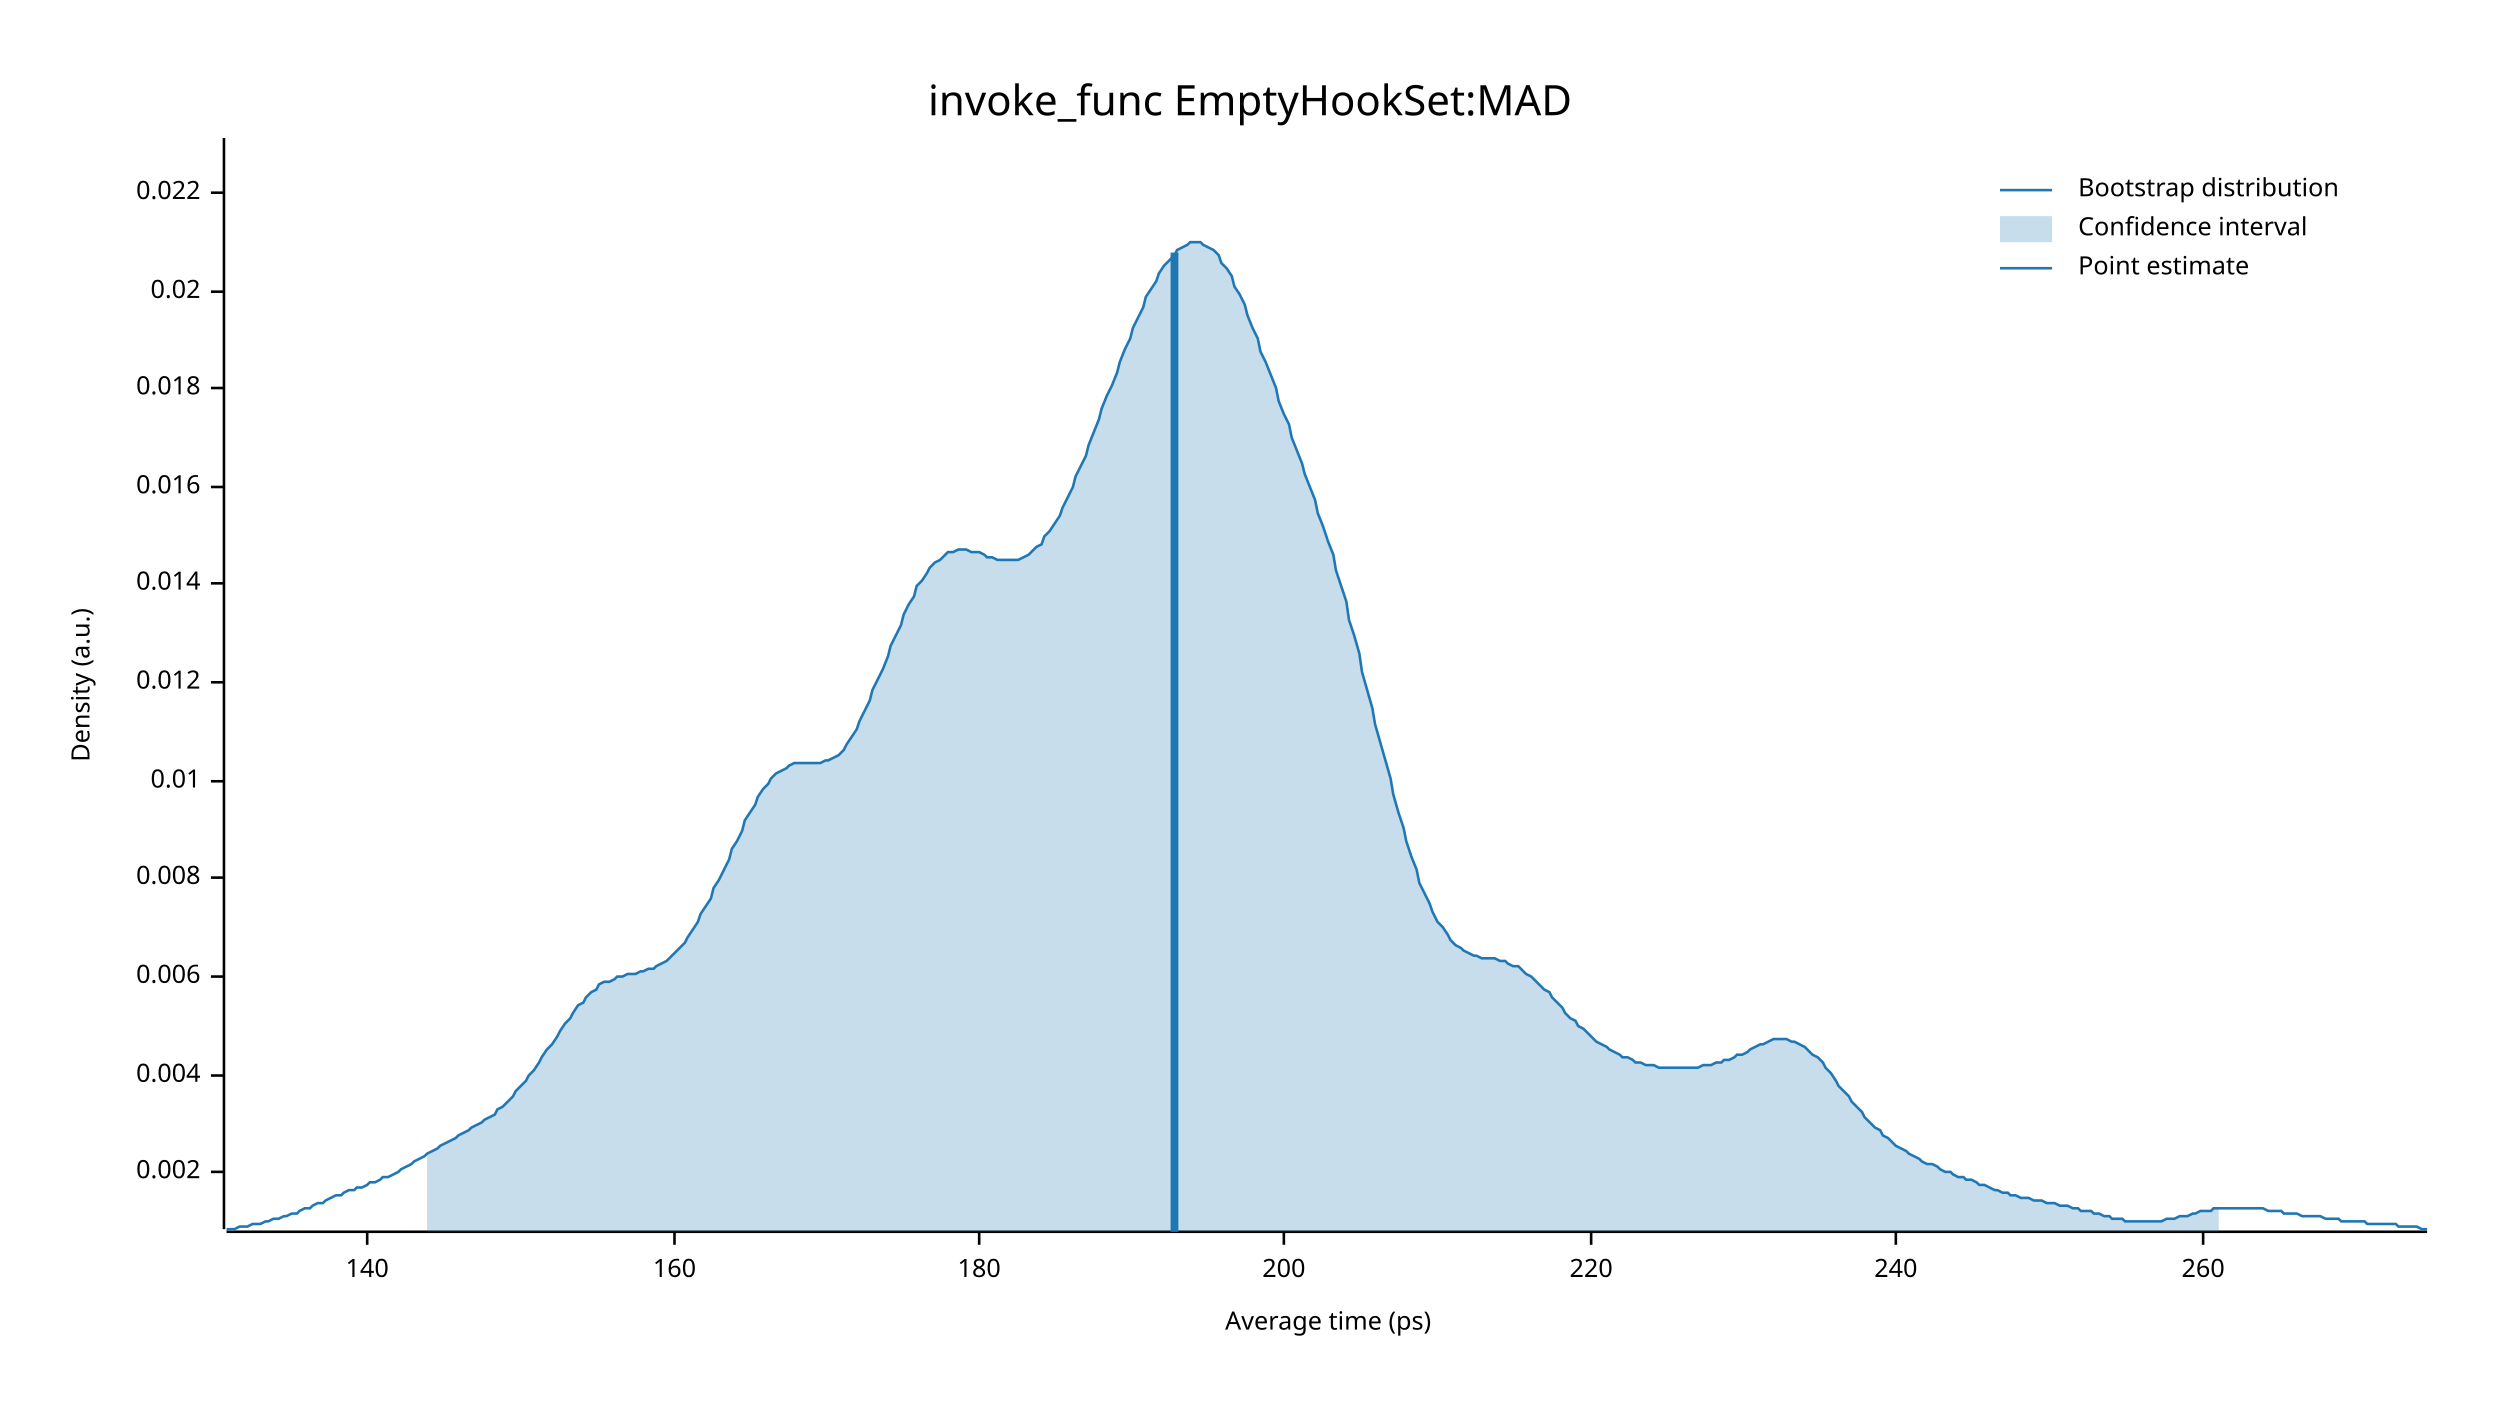
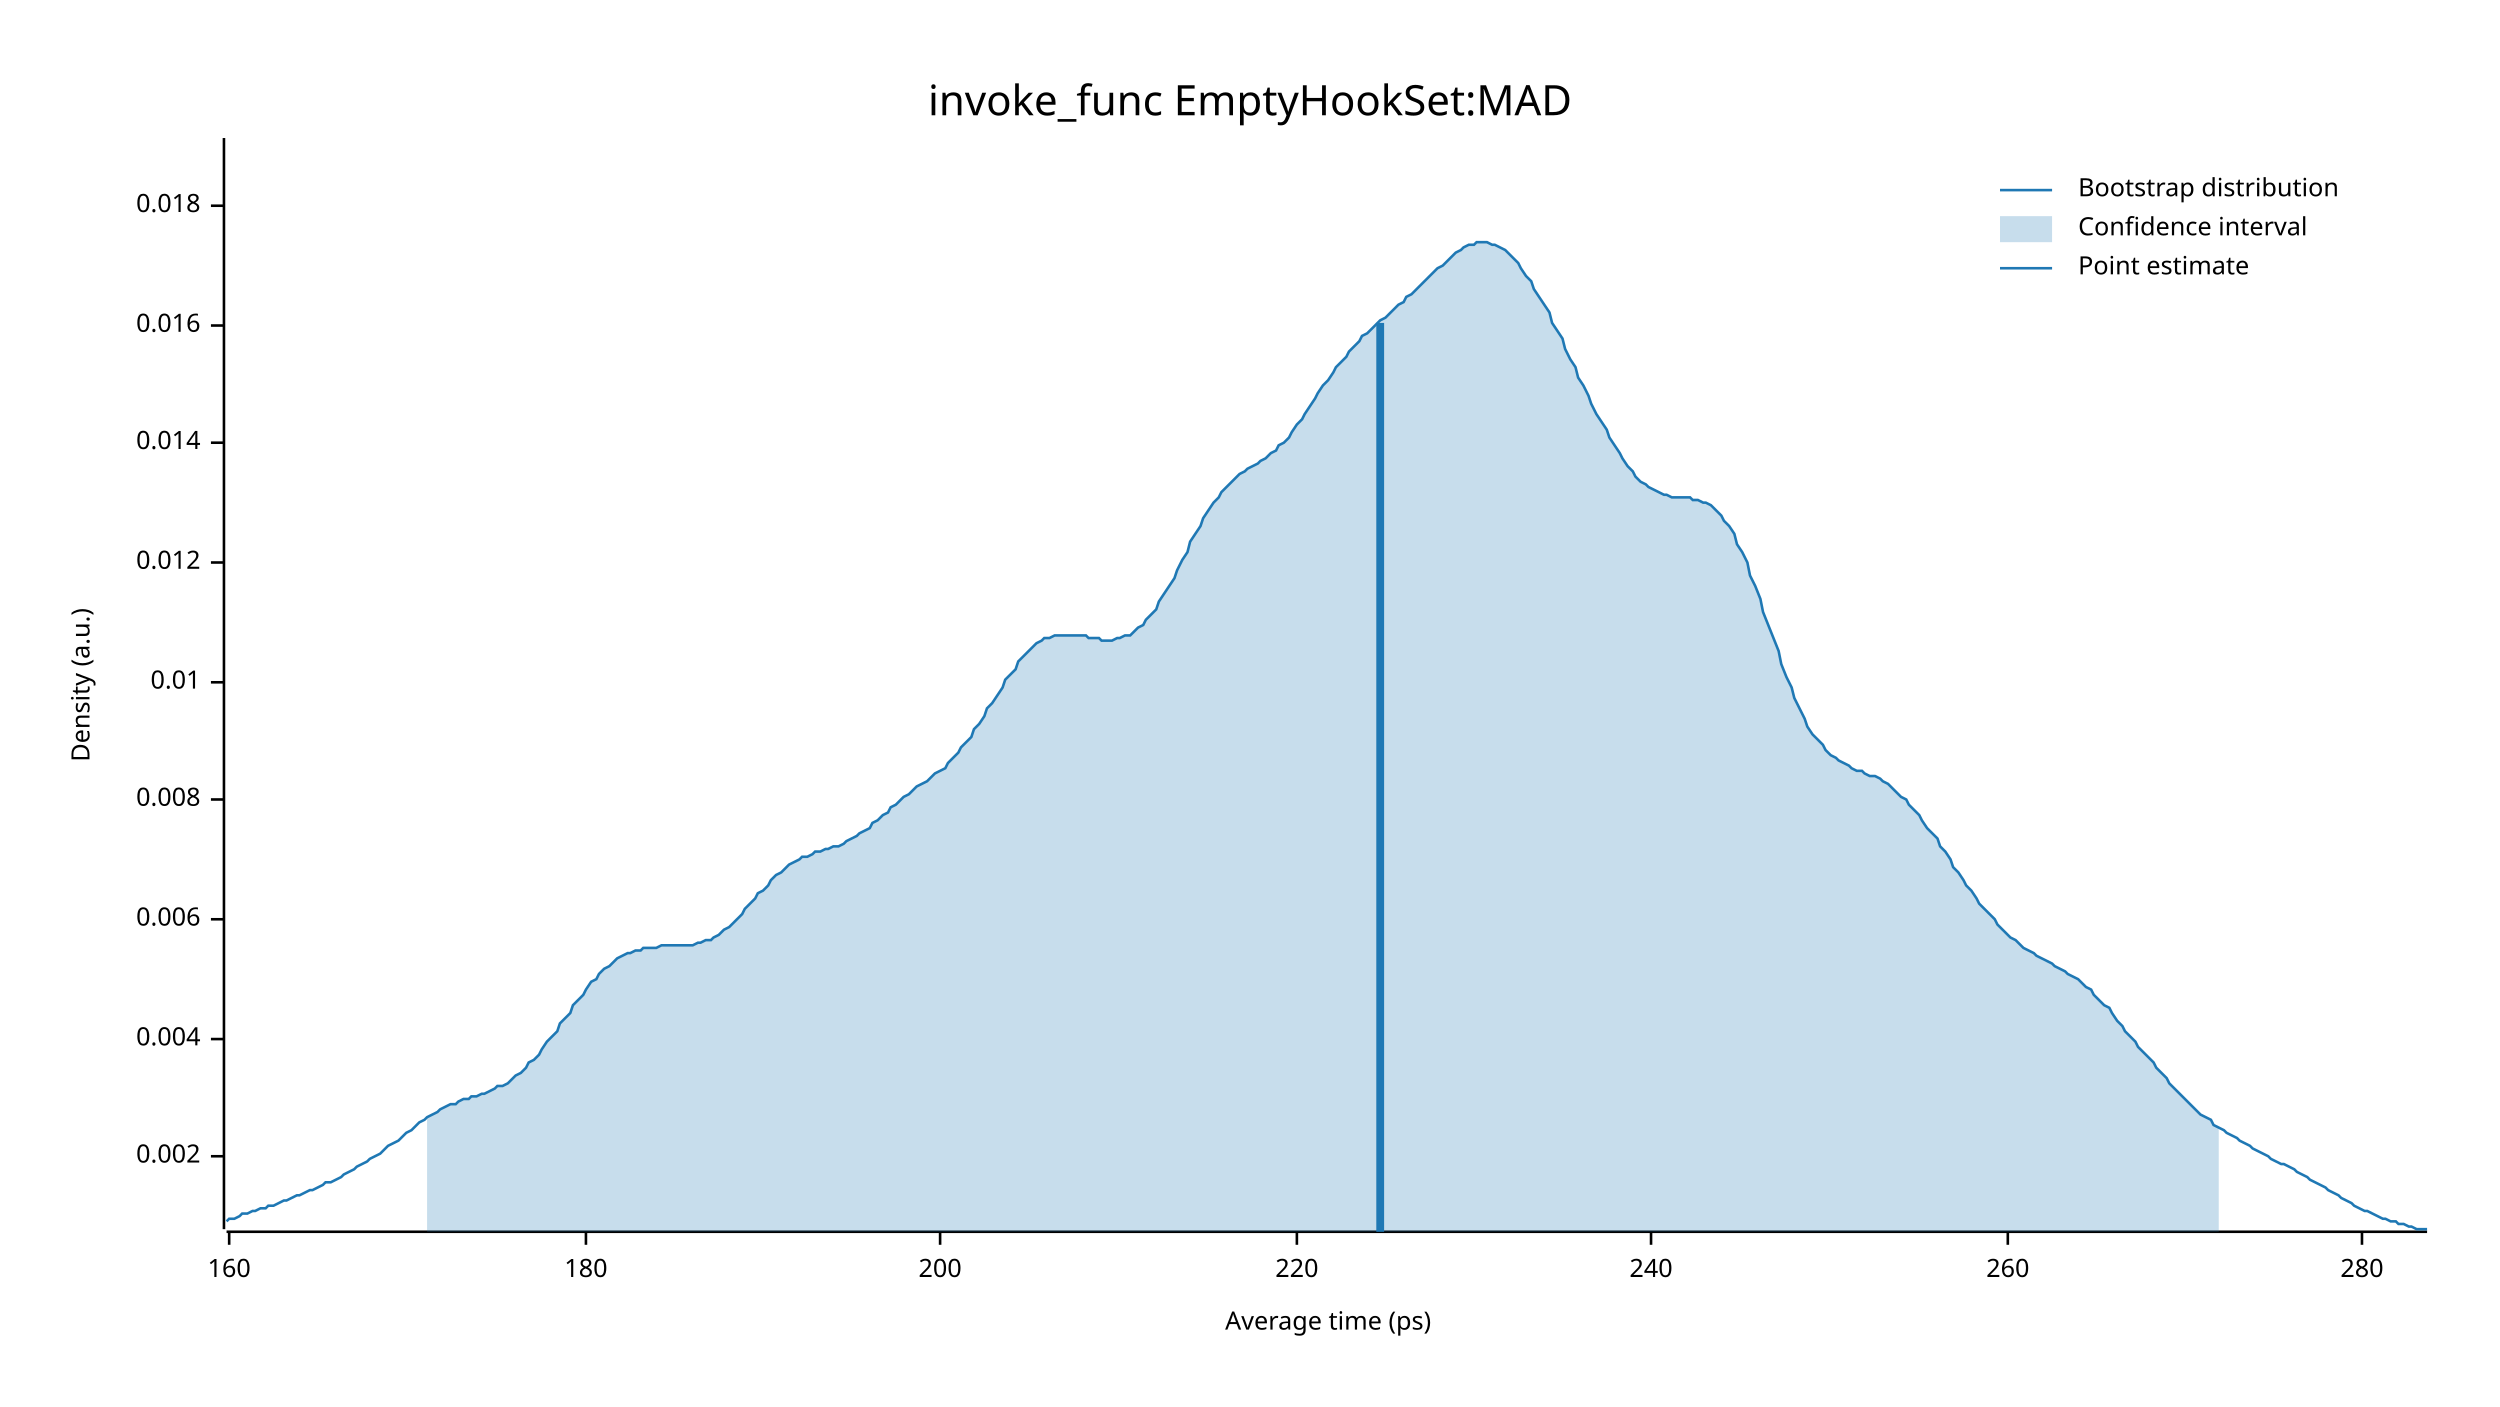
<svg xmlns="http://www.w3.org/2000/svg" width="960" height="540" viewBox="0 0 960 540">
  <text x="480" y="32" dy="0.76em" text-anchor="middle" font-family="sans-serif" font-size="16.129" opacity="1" fill="#000000">
invoke_func EmptyHookSet:MAD
</text>
  <text x="27" y="263" dy="0.76em" text-anchor="middle" font-family="sans-serif" font-size="9.677" opacity="1" fill="#000000" transform="rotate(270, 27, 263)">
Density (a.u.)
</text>
  <text x="510" y="513" dy="-0.5ex" text-anchor="middle" font-family="sans-serif" font-size="9.677" opacity="1" fill="#000000">
Average time (ps)
</text>
  <polyline fill="none" opacity="1" stroke="#000000" stroke-width="1" points="86,53 86,472 " />
-   <text x="77" y="450" dy="0.5ex" text-anchor="end" font-family="sans-serif" font-size="9.677" opacity="1" fill="#000000">
+   <text x="77" y="444" dy="0.5ex" text-anchor="end" font-family="sans-serif" font-size="9.677" opacity="1" fill="#000000">
0.002
</text>
-   <polyline fill="none" opacity="1" stroke="#000000" stroke-width="1" points="81,450 86,450 " />
-   <text x="77" y="413" dy="0.5ex" text-anchor="end" font-family="sans-serif" font-size="9.677" opacity="1" fill="#000000">
+   <polyline fill="none" opacity="1" stroke="#000000" stroke-width="1" points="81,444 86,444 " />
+   <text x="77" y="399" dy="0.5ex" text-anchor="end" font-family="sans-serif" font-size="9.677" opacity="1" fill="#000000">
0.004
</text>
-   <polyline fill="none" opacity="1" stroke="#000000" stroke-width="1" points="81,413 86,413 " />
-   <text x="77" y="375" dy="0.5ex" text-anchor="end" font-family="sans-serif" font-size="9.677" opacity="1" fill="#000000">
+   <polyline fill="none" opacity="1" stroke="#000000" stroke-width="1" points="81,399 86,399 " />
+   <text x="77" y="353" dy="0.5ex" text-anchor="end" font-family="sans-serif" font-size="9.677" opacity="1" fill="#000000">
0.006
</text>
-   <polyline fill="none" opacity="1" stroke="#000000" stroke-width="1" points="81,375 86,375 " />
-   <text x="77" y="337" dy="0.5ex" text-anchor="end" font-family="sans-serif" font-size="9.677" opacity="1" fill="#000000">
+   <polyline fill="none" opacity="1" stroke="#000000" stroke-width="1" points="81,353 86,353 " />
+   <text x="77" y="307" dy="0.5ex" text-anchor="end" font-family="sans-serif" font-size="9.677" opacity="1" fill="#000000">
0.008
</text>
-   <polyline fill="none" opacity="1" stroke="#000000" stroke-width="1" points="81,337 86,337 " />
-   <text x="77" y="300" dy="0.5ex" text-anchor="end" font-family="sans-serif" font-size="9.677" opacity="1" fill="#000000">
+   <polyline fill="none" opacity="1" stroke="#000000" stroke-width="1" points="81,307 86,307 " />
+   <text x="77" y="262" dy="0.5ex" text-anchor="end" font-family="sans-serif" font-size="9.677" opacity="1" fill="#000000">
0.01
</text>
-   <polyline fill="none" opacity="1" stroke="#000000" stroke-width="1" points="81,300 86,300 " />
-   <text x="77" y="262" dy="0.5ex" text-anchor="end" font-family="sans-serif" font-size="9.677" opacity="1" fill="#000000">
+   <polyline fill="none" opacity="1" stroke="#000000" stroke-width="1" points="81,262 86,262 " />
+   <text x="77" y="216" dy="0.5ex" text-anchor="end" font-family="sans-serif" font-size="9.677" opacity="1" fill="#000000">
0.012
</text>
-   <polyline fill="none" opacity="1" stroke="#000000" stroke-width="1" points="81,262 86,262 " />
-   <text x="77" y="224" dy="0.5ex" text-anchor="end" font-family="sans-serif" font-size="9.677" opacity="1" fill="#000000">
+   <polyline fill="none" opacity="1" stroke="#000000" stroke-width="1" points="81,216 86,216 " />
+   <text x="77" y="170" dy="0.5ex" text-anchor="end" font-family="sans-serif" font-size="9.677" opacity="1" fill="#000000">
0.014
</text>
-   <polyline fill="none" opacity="1" stroke="#000000" stroke-width="1" points="81,224 86,224 " />
-   <text x="77" y="187" dy="0.5ex" text-anchor="end" font-family="sans-serif" font-size="9.677" opacity="1" fill="#000000">
+   <polyline fill="none" opacity="1" stroke="#000000" stroke-width="1" points="81,170 86,170 " />
+   <text x="77" y="125" dy="0.5ex" text-anchor="end" font-family="sans-serif" font-size="9.677" opacity="1" fill="#000000">
0.016
</text>
-   <polyline fill="none" opacity="1" stroke="#000000" stroke-width="1" points="81,187 86,187 " />
-   <text x="77" y="149" dy="0.5ex" text-anchor="end" font-family="sans-serif" font-size="9.677" opacity="1" fill="#000000">
+   <polyline fill="none" opacity="1" stroke="#000000" stroke-width="1" points="81,125 86,125 " />
+   <text x="77" y="79" dy="0.5ex" text-anchor="end" font-family="sans-serif" font-size="9.677" opacity="1" fill="#000000">
0.018
</text>
-   <polyline fill="none" opacity="1" stroke="#000000" stroke-width="1" points="81,149 86,149 " />
-   <text x="77" y="112" dy="0.5ex" text-anchor="end" font-family="sans-serif" font-size="9.677" opacity="1" fill="#000000">
- 0.02
- </text>
-   <polyline fill="none" opacity="1" stroke="#000000" stroke-width="1" points="81,112 86,112 " />
-   <text x="77" y="74" dy="0.5ex" text-anchor="end" font-family="sans-serif" font-size="9.677" opacity="1" fill="#000000">
- 0.022
- </text>
-   <polyline fill="none" opacity="1" stroke="#000000" stroke-width="1" points="81,74 86,74 " />
+   <polyline fill="none" opacity="1" stroke="#000000" stroke-width="1" points="81,79 86,79 " />
  <polyline fill="none" opacity="1" stroke="#000000" stroke-width="1" points="87,473 932,473 " />
-   <text x="141" y="483" dy="0.76em" text-anchor="middle" font-family="sans-serif" font-size="9.677" opacity="1" fill="#000000">
- 140
- </text>
-   <polyline fill="none" opacity="1" stroke="#000000" stroke-width="1" points="141,473 141,478 " />
-   <text x="259" y="483" dy="0.76em" text-anchor="middle" font-family="sans-serif" font-size="9.677" opacity="1" fill="#000000">
+   <text x="88" y="483" dy="0.76em" text-anchor="middle" font-family="sans-serif" font-size="9.677" opacity="1" fill="#000000">
160
</text>
-   <polyline fill="none" opacity="1" stroke="#000000" stroke-width="1" points="259,473 259,478 " />
-   <text x="376" y="483" dy="0.76em" text-anchor="middle" font-family="sans-serif" font-size="9.677" opacity="1" fill="#000000">
+   <polyline fill="none" opacity="1" stroke="#000000" stroke-width="1" points="88,473 88,478 " />
+   <text x="225" y="483" dy="0.76em" text-anchor="middle" font-family="sans-serif" font-size="9.677" opacity="1" fill="#000000">
180
</text>
-   <polyline fill="none" opacity="1" stroke="#000000" stroke-width="1" points="376,473 376,478 " />
-   <text x="493" y="483" dy="0.76em" text-anchor="middle" font-family="sans-serif" font-size="9.677" opacity="1" fill="#000000">
+   <polyline fill="none" opacity="1" stroke="#000000" stroke-width="1" points="225,473 225,478 " />
+   <text x="361" y="483" dy="0.76em" text-anchor="middle" font-family="sans-serif" font-size="9.677" opacity="1" fill="#000000">
200
</text>
-   <polyline fill="none" opacity="1" stroke="#000000" stroke-width="1" points="493,473 493,478 " />
-   <text x="611" y="483" dy="0.76em" text-anchor="middle" font-family="sans-serif" font-size="9.677" opacity="1" fill="#000000">
+   <polyline fill="none" opacity="1" stroke="#000000" stroke-width="1" points="361,473 361,478 " />
+   <text x="498" y="483" dy="0.76em" text-anchor="middle" font-family="sans-serif" font-size="9.677" opacity="1" fill="#000000">
220
</text>
-   <polyline fill="none" opacity="1" stroke="#000000" stroke-width="1" points="611,473 611,478 " />
-   <text x="728" y="483" dy="0.76em" text-anchor="middle" font-family="sans-serif" font-size="9.677" opacity="1" fill="#000000">
+   <polyline fill="none" opacity="1" stroke="#000000" stroke-width="1" points="498,473 498,478 " />
+   <text x="634" y="483" dy="0.76em" text-anchor="middle" font-family="sans-serif" font-size="9.677" opacity="1" fill="#000000">
240
</text>
-   <polyline fill="none" opacity="1" stroke="#000000" stroke-width="1" points="728,473 728,478 " />
-   <text x="846" y="483" dy="0.76em" text-anchor="middle" font-family="sans-serif" font-size="9.677" opacity="1" fill="#000000">
+   <polyline fill="none" opacity="1" stroke="#000000" stroke-width="1" points="634,473 634,478 " />
+   <text x="771" y="483" dy="0.76em" text-anchor="middle" font-family="sans-serif" font-size="9.677" opacity="1" fill="#000000">
260
</text>
-   <polyline fill="none" opacity="1" stroke="#000000" stroke-width="1" points="846,473 846,478 " />
-   <polyline fill="none" opacity="1" stroke="#1F78B4" stroke-width="1" points="87,472 88,472 90,472 92,471 93,471 95,471 97,470 98,470 100,470 102,469 103,469 105,468 107,468 109,467 110,467 112,466 114,466 115,465 117,464 119,464 120,463 122,462 124,462 125,461 127,460 129,459 131,459 132,458 134,457 136,457 137,456 139,456 141,455 142,454 144,454 146,453 147,452 149,452 151,451 153,450 154,449 156,448 158,447 159,446 161,445 163,444 164,443 166,442 168,441 169,440 171,439 173,438 175,437 176,436 178,435 180,434 181,433 183,432 185,431 186,430 188,429 190,428 191,426 193,425 195,423 197,421 198,419 200,417 202,415 203,413 205,411 207,408 208,406 210,403 212,401 214,398 215,396 217,393 219,391 220,389 222,386 224,385 225,383 227,381 229,380 230,378 232,377 234,377 236,376 237,375 239,375 241,374 242,374 244,374 246,373 247,373 249,372 251,372 252,371 254,370 256,369 258,367 259,366 261,364 263,362 264,360 266,357 268,354 269,351 271,348 273,345 274,341 276,338 278,334 280,330 281,326 283,323 285,319 286,315 288,312 290,309 291,306 293,303 295,301 296,299 298,297 300,296 302,295 303,294 305,293 307,293 308,293 310,293 312,293 313,293 315,293 317,292 318,292 320,291 322,290 324,288 325,286 327,283 329,280 330,277 332,273 334,269 335,265 337,261 339,257 341,252 342,248 344,244 346,240 347,236 349,232 351,229 352,225 354,223 356,220 357,218 359,216 361,215 363,213 364,212 366,212 368,211 369,211 371,211 373,212 374,212 376,212 378,213 379,214 381,214 383,215 385,215 386,215 388,215 390,215 391,215 393,214 395,213 396,212 398,210 400,209 401,206 403,204 405,201 407,198 408,195 410,191 412,187 413,183 415,179 417,175 418,171 420,166 422,161 423,157 425,152 427,148 429,143 430,139 432,134 434,130 435,126 437,122 439,118 440,114 442,111 444,108 445,105 447,102 449,100 451,98 452,96 454,95 456,94 457,93 459,93 461,93 462,94 464,95 466,96 468,98 469,101 471,103 473,106 474,110 476,113 478,117 479,121 481,126 483,130 484,135 486,139 488,144 490,149 491,154 493,159 495,163 496,168 498,173 500,178 501,182 503,187 505,192 506,197 508,202 510,208 512,213 513,219 515,225 517,231 518,238 520,244 522,251 523,258 525,265 527,272 528,278 530,285 532,292 534,299 535,305 537,312 539,318 540,323 542,329 544,334 545,339 547,343 549,347 550,350 552,354 554,356 556,359 557,361 559,363 561,364 562,365 564,366 566,367 567,367 569,368 571,368 573,368 574,368 576,369 578,369 579,370 581,371 583,371 584,372 586,374 588,375 589,376 591,378 593,380 595,381 596,383 598,385 600,387 601,389 603,391 605,392 606,394 608,395 610,397 611,398 613,400 615,401 617,402 618,403 620,404 622,405 623,406 625,406 627,407 628,408 630,408 632,409 633,409 635,409 637,410 639,410 640,410 642,410 644,410 645,410 647,410 649,410 650,410 652,410 654,409 655,409 657,409 659,408 661,408 662,407 664,407 666,406 667,405 669,405 671,404 672,403 674,402 676,401 677,401 679,400 681,399 683,399 684,399 686,399 688,400 689,400 691,401 693,402 694,403 696,405 698,406 700,408 701,410 703,412 705,415 706,417 708,419 710,421 711,423 713,425 715,427 716,429 718,431 720,433 722,434 723,436 725,437 727,439 728,440 730,441 732,442 733,443 735,444 737,445 738,446 740,447 742,447 744,448 745,449 747,450 749,450 750,451 752,452 754,452 755,453 757,453 759,454 760,455 762,455 764,456 766,457 767,457 769,458 771,458 772,459 774,459 776,460 777,460 779,460 781,461 782,461 784,461 786,462 788,462 789,462 791,463 793,463 794,463 796,464 798,464 799,465 801,465 803,465 804,466 806,466 808,467 810,467 811,468 813,468 815,468 816,469 818,469 820,469 821,469 823,469 825,469 827,469 828,469 830,469 832,468 833,468 835,468 837,467 838,467 840,467 842,466 843,466 845,465 847,465 849,465 850,464 852,464 854,464 855,464 857,464 859,464 860,464 862,464 864,464 865,464 867,464 869,464 871,465 872,465 874,465 876,465 877,466 879,466 881,466 882,466 884,467 886,467 887,467 889,467 891,467 893,468 894,468 896,468 898,468 899,469 901,469 903,469 904,469 906,469 908,469 909,470 911,470 913,470 915,470 916,470 918,470 920,470 921,471 923,471 925,471 926,471 928,471 930,472 932,472 " />
-   <polygon opacity="0.25" fill="#1F78B4" points="164,443 166,442 168,441 169,440 171,439 173,438 175,437 176,436 178,435 180,434 181,433 183,432 185,431 186,430 188,429 190,428 191,426 193,425 195,423 197,421 198,419 200,417 202,415 203,413 205,411 207,408 208,406 210,403 212,401 214,398 215,396 217,393 219,391 220,389 222,386 224,385 225,383 227,381 229,380 230,378 232,377 234,377 236,376 237,375 239,375 241,374 242,374 244,374 246,373 247,373 249,372 251,372 252,371 254,370 256,369 258,367 259,366 261,364 263,362 264,360 266,357 268,354 269,351 271,348 273,345 274,341 276,338 278,334 280,330 281,326 283,323 285,319 286,315 288,312 290,309 291,306 293,303 295,301 296,299 298,297 300,296 302,295 303,294 305,293 307,293 308,293 310,293 312,293 313,293 315,293 317,292 318,292 320,291 322,290 324,288 325,286 327,283 329,280 330,277 332,273 334,269 335,265 337,261 339,257 341,252 342,248 344,244 346,240 347,236 349,232 351,229 352,225 354,223 356,220 357,218 359,216 361,215 363,213 364,212 366,212 368,211 369,211 371,211 373,212 374,212 376,212 378,213 379,214 381,214 383,215 385,215 386,215 388,215 390,215 391,215 393,214 395,213 396,212 398,210 400,209 401,206 403,204 405,201 407,198 408,195 410,191 412,187 413,183 415,179 417,175 418,171 420,166 422,161 423,157 425,152 427,148 429,143 430,139 432,134 434,130 435,126 437,122 439,118 440,114 442,111 444,108 445,105 447,102 449,100 451,98 452,96 454,95 456,94 457,93 459,93 461,93 462,94 464,95 466,96 468,98 469,101 471,103 473,106 474,110 476,113 478,117 479,121 481,126 483,130 484,135 486,139 488,144 490,149 491,154 493,159 495,163 496,168 498,173 500,178 501,182 503,187 505,192 506,197 508,202 510,208 512,213 513,219 515,225 517,231 518,238 520,244 522,251 523,258 525,265 527,272 528,278 530,285 532,292 534,299 535,305 537,312 539,318 540,323 542,329 544,334 545,339 547,343 549,347 550,350 552,354 554,356 556,359 557,361 559,363 561,364 562,365 564,366 566,367 567,367 569,368 571,368 573,368 574,368 576,369 578,369 579,370 581,371 583,371 584,372 586,374 588,375 589,376 591,378 593,380 595,381 596,383 598,385 600,387 601,389 603,391 605,392 606,394 608,395 610,397 611,398 613,400 615,401 617,402 618,403 620,404 622,405 623,406 625,406 627,407 628,408 630,408 632,409 633,409 635,409 637,410 639,410 640,410 642,410 644,410 645,410 647,410 649,410 650,410 652,410 654,409 655,409 657,409 659,408 661,408 662,407 664,407 666,406 667,405 669,405 671,404 672,403 674,402 676,401 677,401 679,400 681,399 683,399 684,399 686,399 688,400 689,400 691,401 693,402 694,403 696,405 698,406 700,408 701,410 703,412 705,415 706,417 708,419 710,421 711,423 713,425 715,427 716,429 718,431 720,433 722,434 723,436 725,437 727,439 728,440 730,441 732,442 733,443 735,444 737,445 738,446 740,447 742,447 744,448 745,449 747,450 749,450 750,451 752,452 754,452 755,453 757,453 759,454 760,455 762,455 764,456 766,457 767,457 769,458 771,458 772,459 774,459 776,460 777,460 779,460 781,461 782,461 784,461 786,462 788,462 789,462 791,463 793,463 794,463 796,464 798,464 799,465 801,465 803,465 804,466 806,466 808,467 810,467 811,468 813,468 815,468 816,469 818,469 820,469 821,469 823,469 825,469 827,469 828,469 830,469 832,468 833,468 835,468 837,467 838,467 840,467 842,466 843,466 845,465 847,465 849,465 850,464 852,464 852,473 164,473 " />
-   <polyline fill="none" opacity="1" stroke="#1F78B4" stroke-width="3" points="451,473 451,97 " />
+   <polyline fill="none" opacity="1" stroke="#000000" stroke-width="1" points="771,473 771,478 " />
+   <text x="907" y="483" dy="0.76em" text-anchor="middle" font-family="sans-serif" font-size="9.677" opacity="1" fill="#000000">
+ 280
+ </text>
+   <polyline fill="none" opacity="1" stroke="#000000" stroke-width="1" points="907,473 907,478 " />
+   <polyline fill="none" opacity="1" stroke="#1F78B4" stroke-width="1" points="87,469 88,468 90,468 92,467 93,466 95,466 97,465 98,465 100,464 102,464 103,463 105,463 107,462 109,461 110,461 112,460 114,459 115,459 117,458 119,457 120,457 122,456 124,455 125,454 127,454 129,453 131,452 132,451 134,450 136,449 137,448 139,447 141,446 142,445 144,444 146,443 147,442 149,440 151,439 153,438 154,437 156,435 158,434 159,433 161,431 163,430 164,429 166,428 168,427 169,426 171,425 173,424 175,424 176,423 178,422 180,422 181,421 183,421 185,420 186,420 188,419 190,418 191,417 193,417 195,416 197,414 198,413 200,412 202,410 203,408 205,407 207,405 208,403 210,400 212,398 214,396 215,393 217,391 219,389 220,386 222,384 224,382 225,380 227,377 229,376 230,374 232,372 234,371 236,369 237,368 239,367 241,366 242,366 244,365 246,365 247,364 249,364 251,364 252,364 254,363 256,363 258,363 259,363 261,363 263,363 264,363 266,363 268,362 269,362 271,361 273,361 274,360 276,359 278,357 280,356 281,355 283,353 285,351 286,349 288,347 290,345 291,343 293,342 295,340 296,338 298,336 300,335 302,333 303,332 305,331 307,330 308,329 310,329 312,328 313,327 315,327 317,326 318,326 320,325 322,325 324,324 325,323 327,322 329,321 330,320 332,319 334,318 335,316 337,315 339,313 341,312 342,310 344,309 346,307 347,306 349,305 351,303 352,302 354,301 356,300 357,299 359,297 361,296 363,295 364,293 366,291 368,289 369,287 371,285 373,283 374,280 376,278 378,275 379,272 381,270 383,267 385,264 386,261 388,259 390,257 391,254 393,252 395,250 396,249 398,247 400,246 401,245 403,245 405,244 407,244 408,244 410,244 412,244 413,244 415,244 417,244 418,245 420,245 422,245 423,246 425,246 427,246 429,245 430,245 432,244 434,244 435,243 437,241 439,240 440,238 442,236 444,234 445,231 447,228 449,225 451,222 452,219 454,215 456,212 457,208 459,205 461,202 462,199 464,196 466,193 468,191 469,189 471,187 473,185 474,184 476,182 478,181 479,180 481,179 483,178 484,177 486,176 488,174 490,173 491,171 493,170 495,168 496,166 498,163 500,161 501,159 503,156 505,153 506,151 508,148 510,146 512,143 513,141 515,139 517,137 518,135 520,133 522,131 523,129 525,128 527,126 528,125 530,123 532,122 534,120 535,119 537,117 539,116 540,114 542,113 544,111 545,110 547,108 549,106 550,105 552,103 554,102 556,100 557,99 559,97 561,96 562,95 564,94 566,94 567,93 569,93 571,93 573,94 574,94 576,95 578,96 579,97 581,99 583,101 584,103 586,106 588,108 589,111 591,114 593,117 595,120 596,124 598,127 600,130 601,134 603,138 605,141 606,145 608,148 610,152 611,155 613,159 615,162 617,165 618,168 620,171 622,174 623,176 625,179 627,181 628,183 630,185 632,186 633,187 635,188 637,189 639,190 640,190 642,191 644,191 645,191 647,191 649,191 650,192 652,192 654,193 655,193 657,194 659,196 661,198 662,200 664,202 666,205 667,209 669,212 671,216 672,221 674,225 676,230 677,235 679,240 681,245 683,250 684,255 686,260 688,264 689,268 691,272 693,276 694,279 696,282 698,284 700,286 701,288 703,290 705,291 706,292 708,293 710,294 711,295 713,296 715,296 716,297 718,298 720,298 722,299 723,300 725,301 727,303 728,304 730,306 732,307 733,309 735,311 737,313 738,315 740,318 742,320 744,322 745,325 747,327 749,330 750,333 752,335 754,338 755,340 757,342 759,345 760,347 762,349 764,351 766,353 767,355 769,357 771,359 772,360 774,361 776,363 777,364 779,365 781,366 782,367 784,368 786,369 788,370 789,371 791,372 793,373 794,374 796,375 798,376 799,377 801,379 803,380 804,382 806,384 808,386 810,387 811,389 813,392 815,394 816,396 818,398 820,400 821,402 823,404 825,406 827,408 828,410 830,412 832,414 833,416 835,418 837,420 838,421 840,423 842,425 843,426 845,428 847,429 849,430 850,432 852,433 854,434 855,435 857,436 859,437 860,438 862,439 864,440 865,441 867,442 869,443 871,444 872,445 874,446 876,447 877,447 879,448 881,449 882,450 884,451 886,452 887,453 889,454 891,455 893,456 894,457 896,458 898,459 899,460 901,461 903,462 904,463 906,464 908,465 909,465 911,466 913,467 915,468 916,468 918,469 920,469 921,470 923,470 925,471 926,471 928,472 930,472 932,472 " />
+   <polygon opacity="0.25" fill="#1F78B4" points="164,429 166,428 168,427 169,426 171,425 173,424 175,424 176,423 178,422 180,422 181,421 183,421 185,420 186,420 188,419 190,418 191,417 193,417 195,416 197,414 198,413 200,412 202,410 203,408 205,407 207,405 208,403 210,400 212,398 214,396 215,393 217,391 219,389 220,386 222,384 224,382 225,380 227,377 229,376 230,374 232,372 234,371 236,369 237,368 239,367 241,366 242,366 244,365 246,365 247,364 249,364 251,364 252,364 254,363 256,363 258,363 259,363 261,363 263,363 264,363 266,363 268,362 269,362 271,361 273,361 274,360 276,359 278,357 280,356 281,355 283,353 285,351 286,349 288,347 290,345 291,343 293,342 295,340 296,338 298,336 300,335 302,333 303,332 305,331 307,330 308,329 310,329 312,328 313,327 315,327 317,326 318,326 320,325 322,325 324,324 325,323 327,322 329,321 330,320 332,319 334,318 335,316 337,315 339,313 341,312 342,310 344,309 346,307 347,306 349,305 351,303 352,302 354,301 356,300 357,299 359,297 361,296 363,295 364,293 366,291 368,289 369,287 371,285 373,283 374,280 376,278 378,275 379,272 381,270 383,267 385,264 386,261 388,259 390,257 391,254 393,252 395,250 396,249 398,247 400,246 401,245 403,245 405,244 407,244 408,244 410,244 412,244 413,244 415,244 417,244 418,245 420,245 422,245 423,246 425,246 427,246 429,245 430,245 432,244 434,244 435,243 437,241 439,240 440,238 442,236 444,234 445,231 447,228 449,225 451,222 452,219 454,215 456,212 457,208 459,205 461,202 462,199 464,196 466,193 468,191 469,189 471,187 473,185 474,184 476,182 478,181 479,180 481,179 483,178 484,177 486,176 488,174 490,173 491,171 493,170 495,168 496,166 498,163 500,161 501,159 503,156 505,153 506,151 508,148 510,146 512,143 513,141 515,139 517,137 518,135 520,133 522,131 523,129 525,128 527,126 528,125 530,123 532,122 534,120 535,119 537,117 539,116 540,114 542,113 544,111 545,110 547,108 549,106 550,105 552,103 554,102 556,100 557,99 559,97 561,96 562,95 564,94 566,94 567,93 569,93 571,93 573,94 574,94 576,95 578,96 579,97 581,99 583,101 584,103 586,106 588,108 589,111 591,114 593,117 595,120 596,124 598,127 600,130 601,134 603,138 605,141 606,145 608,148 610,152 611,155 613,159 615,162 617,165 618,168 620,171 622,174 623,176 625,179 627,181 628,183 630,185 632,186 633,187 635,188 637,189 639,190 640,190 642,191 644,191 645,191 647,191 649,191 650,192 652,192 654,193 655,193 657,194 659,196 661,198 662,200 664,202 666,205 667,209 669,212 671,216 672,221 674,225 676,230 677,235 679,240 681,245 683,250 684,255 686,260 688,264 689,268 691,272 693,276 694,279 696,282 698,284 700,286 701,288 703,290 705,291 706,292 708,293 710,294 711,295 713,296 715,296 716,297 718,298 720,298 722,299 723,300 725,301 727,303 728,304 730,306 732,307 733,309 735,311 737,313 738,315 740,318 742,320 744,322 745,325 747,327 749,330 750,333 752,335 754,338 755,340 757,342 759,345 760,347 762,349 764,351 766,353 767,355 769,357 771,359 772,360 774,361 776,363 777,364 779,365 781,366 782,367 784,368 786,369 788,370 789,371 791,372 793,373 794,374 796,375 798,376 799,377 801,379 803,380 804,382 806,384 808,386 810,387 811,389 813,392 815,394 816,396 818,398 820,400 821,402 823,404 825,406 827,408 828,410 830,412 832,414 833,416 835,418 837,420 838,421 840,423 842,425 843,426 845,428 847,429 849,430 850,432 852,433 852,473 164,473 " />
+   <polyline fill="none" opacity="1" stroke="#1F78B4" stroke-width="3" points="530,473 530,124 " />
  <text x="798" y="68" dy="0.76em" text-anchor="start" font-family="sans-serif" font-size="9.677" opacity="1" fill="#000000">
Bootstrap distribution
</text>
  <text x="798" y="83" dy="0.76em" text-anchor="start" font-family="sans-serif" font-size="9.677" opacity="1" fill="#000000">
Confidence interval
</text>
  <text x="798" y="98" dy="0.76em" text-anchor="start" font-family="sans-serif" font-size="9.677" opacity="1" fill="#000000">
Point estimate
</text>
  <polyline fill="none" opacity="1" stroke="#1F78B4" stroke-width="1" points="768,73 788,73 " />
  <rect x="768" y="83" width="20" height="10" opacity="0.25" fill="#1F78B4" stroke="none" />
  <polyline fill="none" opacity="1" stroke="#1F78B4" stroke-width="1" points="768,103 788,103 " />
</svg>
